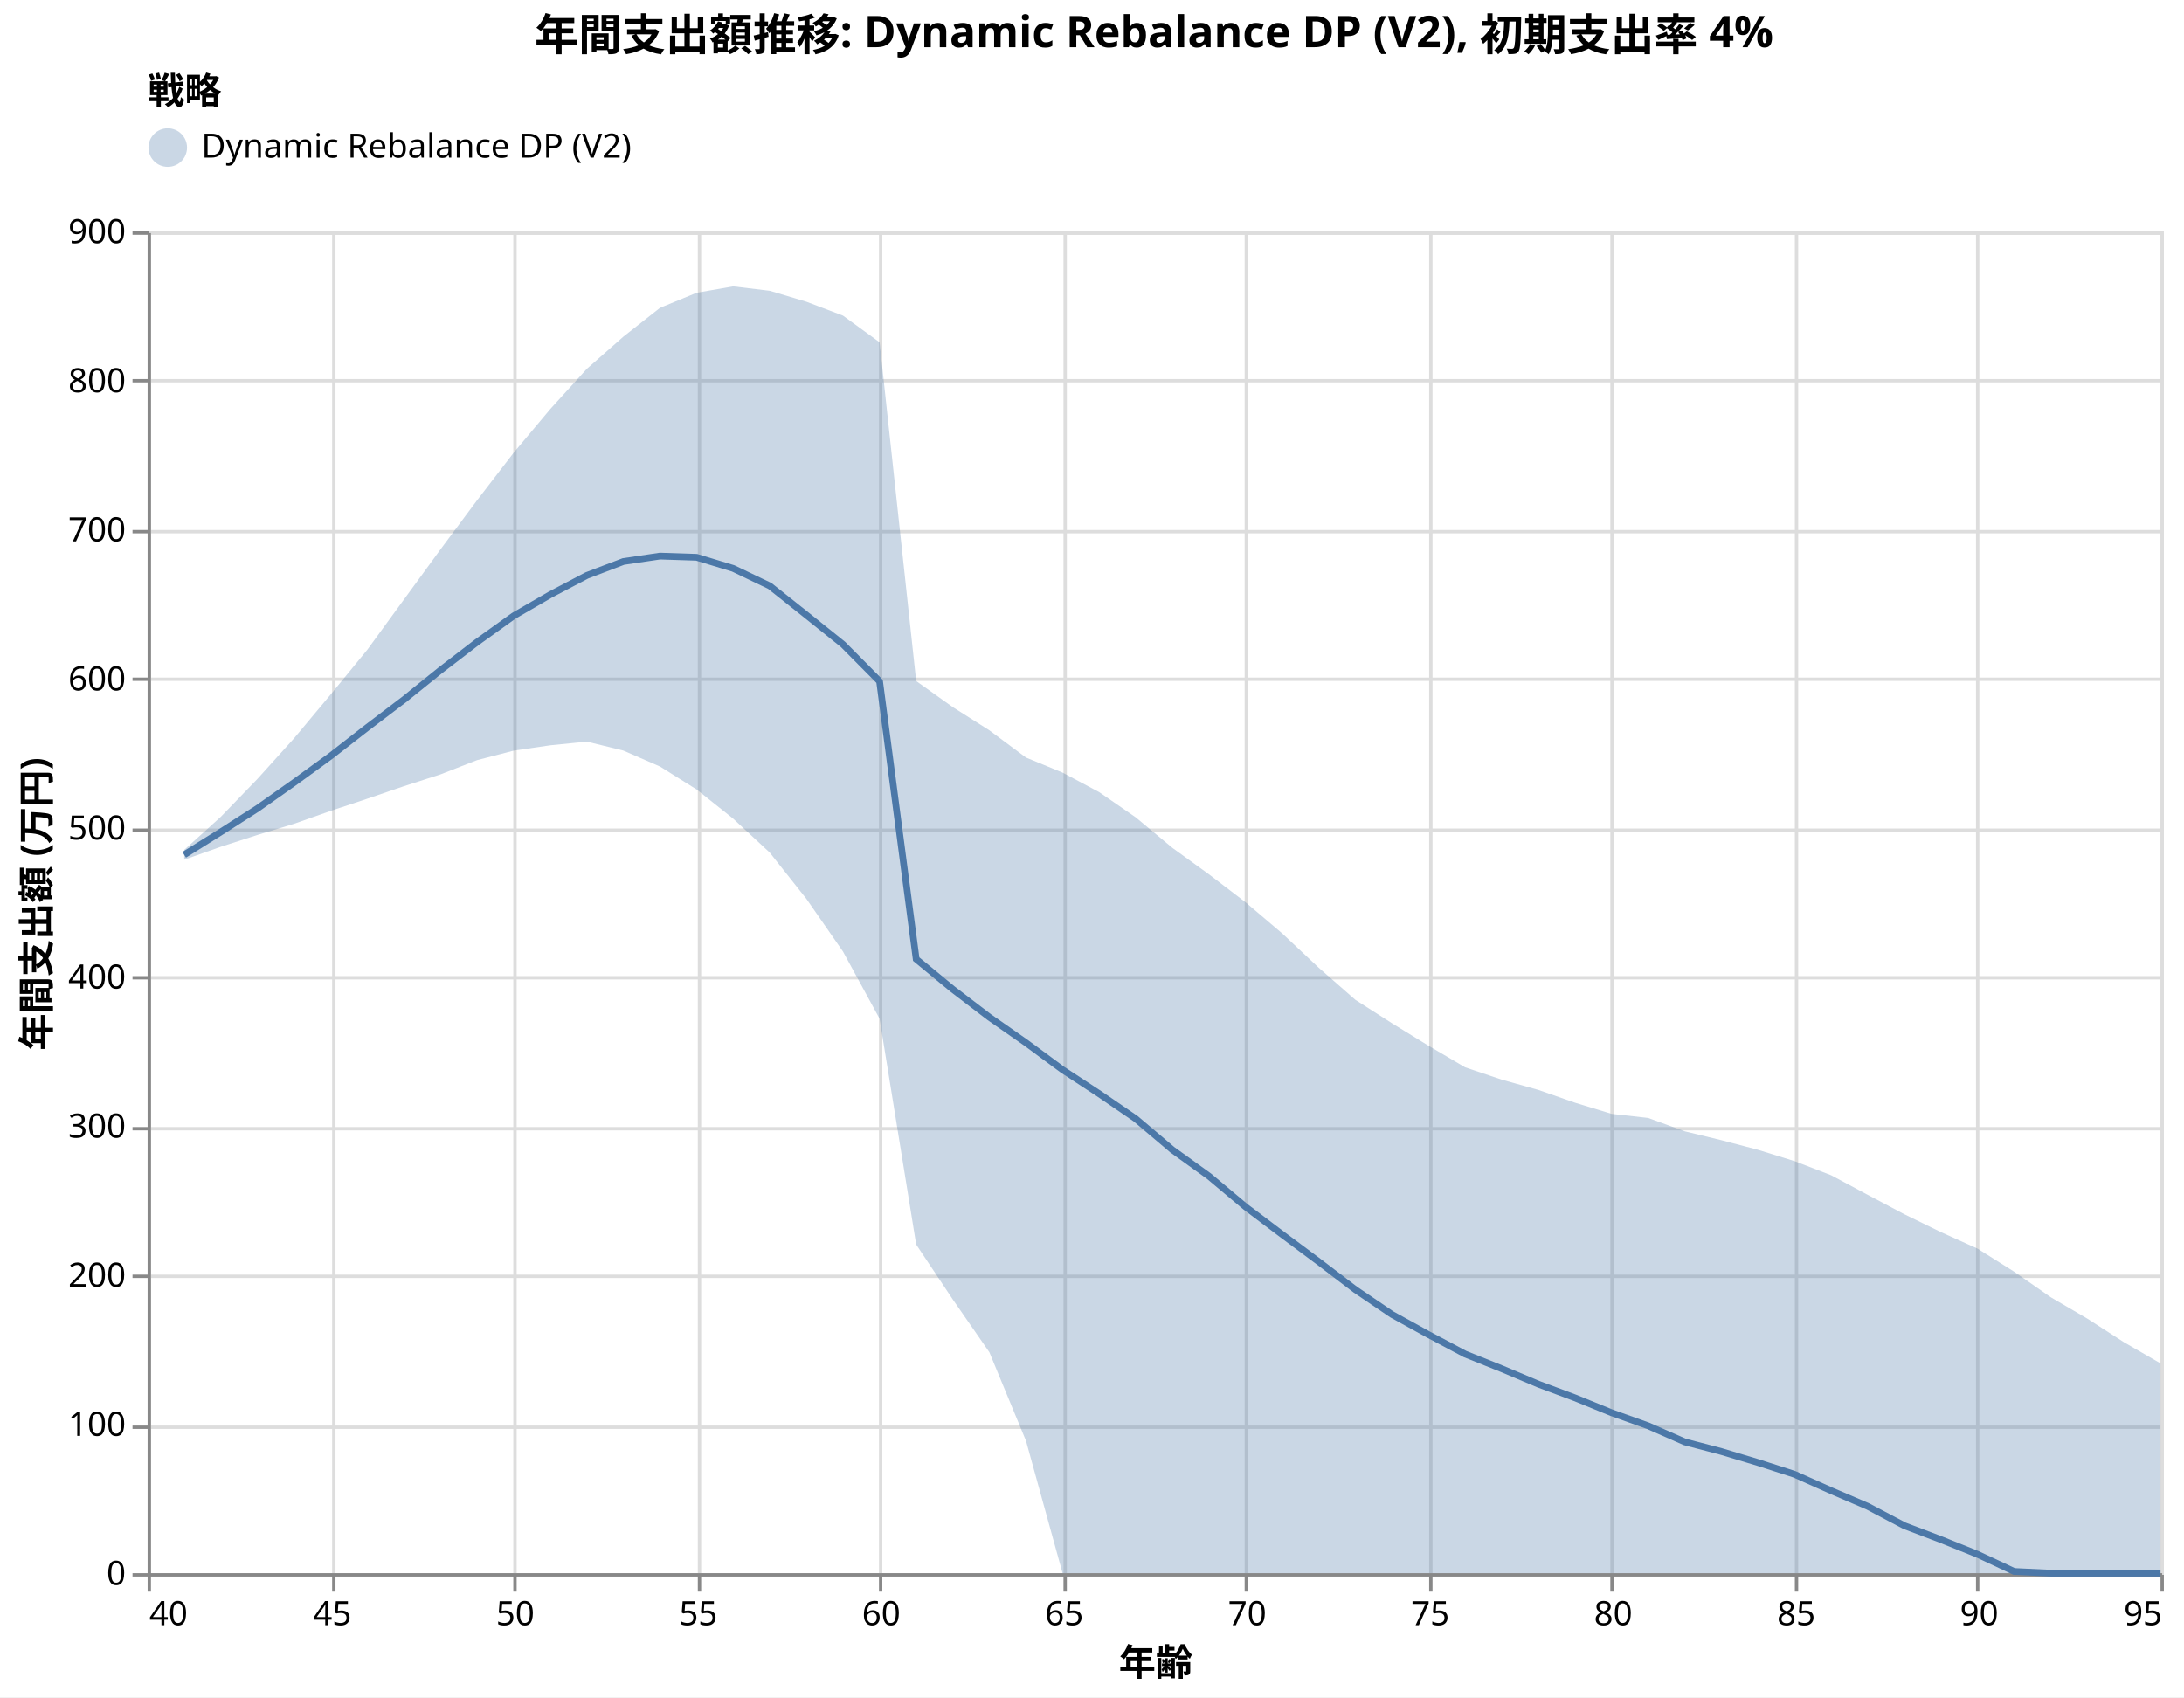
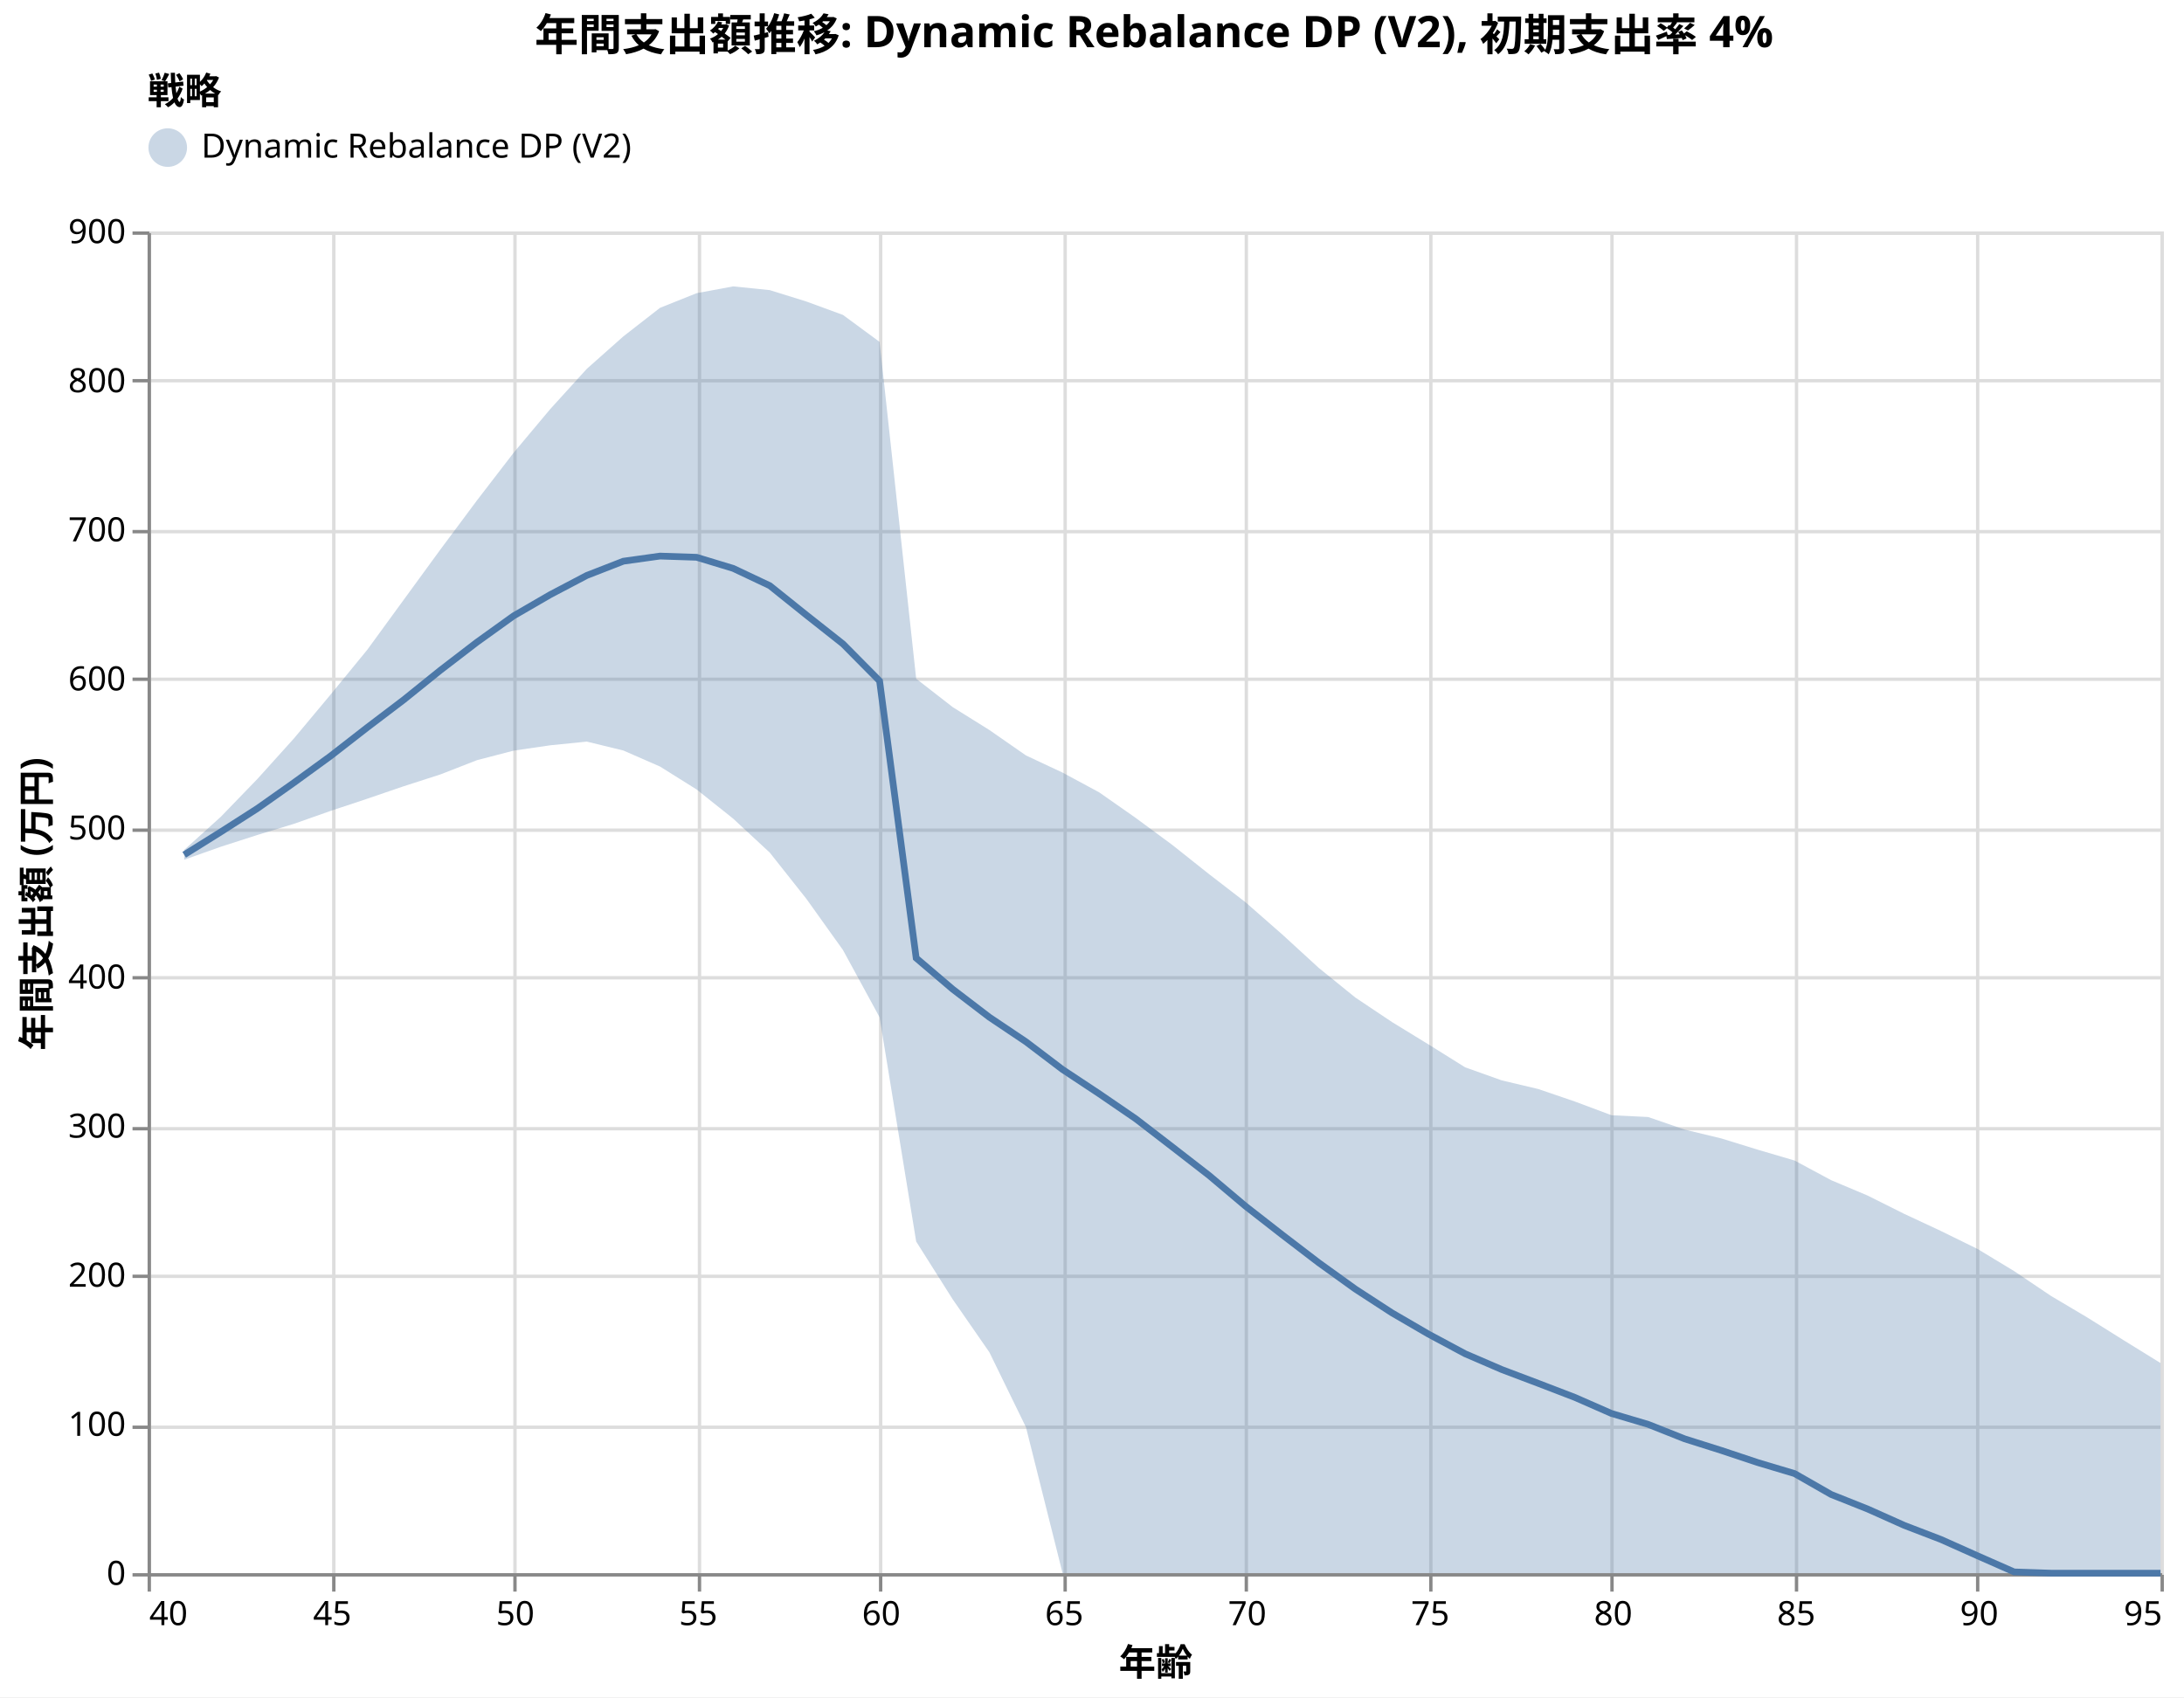
<svg xmlns="http://www.w3.org/2000/svg" version="1.1" class="marks" width="651" height="506" viewBox="0 0 651 506">
  <rect width="651" height="506" fill="white" />
  <g fill="none" stroke-miterlimit="10" transform="translate(44,69)">
    <g class="mark-group role-frame root" role="graphics-object" aria-roledescription="group mark container">
      <g transform="translate(0,0)">
        <path class="background" aria-hidden="true" d="M0.5,0.5h600v400h-600Z" stroke="#ddd" />
        <g>
          <g class="mark-group role-axis" aria-hidden="true">
            <g transform="translate(0.5,400.5)">
              <path class="background" aria-hidden="true" d="M0,0h0v0h0Z" pointer-events="none" />
              <g>
                <g class="mark-rule role-axis-grid" pointer-events="none">
                  <line transform="translate(0,-400)" x2="0" y2="400" stroke="#ddd" stroke-width="1" opacity="1" />
                  <line transform="translate(55,-400)" x2="0" y2="400" stroke="#ddd" stroke-width="1" opacity="1" />
                  <line transform="translate(109,-400)" x2="0" y2="400" stroke="#ddd" stroke-width="1" opacity="1" />
                  <line transform="translate(164,-400)" x2="0" y2="400" stroke="#ddd" stroke-width="1" opacity="1" />
                  <line transform="translate(218,-400)" x2="0" y2="400" stroke="#ddd" stroke-width="1" opacity="1" />
                  <line transform="translate(273,-400)" x2="0" y2="400" stroke="#ddd" stroke-width="1" opacity="1" />
                  <line transform="translate(327,-400)" x2="0" y2="400" stroke="#ddd" stroke-width="1" opacity="1" />
                  <line transform="translate(382,-400)" x2="0" y2="400" stroke="#ddd" stroke-width="1" opacity="1" />
                  <line transform="translate(436,-400)" x2="0" y2="400" stroke="#ddd" stroke-width="1" opacity="1" />
                  <line transform="translate(491,-400)" x2="0" y2="400" stroke="#ddd" stroke-width="1" opacity="1" />
                  <line transform="translate(545,-400)" x2="0" y2="400" stroke="#ddd" stroke-width="1" opacity="1" />
                  <line transform="translate(600,-400)" x2="0" y2="400" stroke="#ddd" stroke-width="1" opacity="1" />
                </g>
              </g>
              <path class="foreground" aria-hidden="true" d="" pointer-events="none" display="none" />
            </g>
          </g>
          <g class="mark-group role-axis" aria-hidden="true">
            <g transform="translate(0.5,0.5)">
              <path class="background" aria-hidden="true" d="M0,0h0v0h0Z" pointer-events="none" />
              <g>
                <g class="mark-rule role-axis-grid" pointer-events="none">
                  <line transform="translate(0,400)" x2="600" y2="0" stroke="#ddd" stroke-width="1" opacity="1" />
                  <line transform="translate(0,356)" x2="600" y2="0" stroke="#ddd" stroke-width="1" opacity="1" />
                  <line transform="translate(0,311)" x2="600" y2="0" stroke="#ddd" stroke-width="1" opacity="1" />
                  <line transform="translate(0,267)" x2="600" y2="0" stroke="#ddd" stroke-width="1" opacity="1" />
                  <line transform="translate(0,222)" x2="600" y2="0" stroke="#ddd" stroke-width="1" opacity="1" />
                  <line transform="translate(0,178)" x2="600" y2="0" stroke="#ddd" stroke-width="1" opacity="1" />
                  <line transform="translate(0,133)" x2="600" y2="0" stroke="#ddd" stroke-width="1" opacity="1" />
                  <line transform="translate(0,89)" x2="600" y2="0" stroke="#ddd" stroke-width="1" opacity="1" />
                  <line transform="translate(0,44)" x2="600" y2="0" stroke="#ddd" stroke-width="1" opacity="1" />
                  <line transform="translate(0,0)" x2="600" y2="0" stroke="#ddd" stroke-width="1" opacity="1" />
                </g>
              </g>
              <path class="foreground" aria-hidden="true" d="" pointer-events="none" display="none" />
            </g>
          </g>
          <g class="mark-group role-axis" role="graphics-symbol" aria-roledescription="axis" aria-label="X-axis titled '年齢' for a linear scale with values from 40 to 95">
            <g transform="translate(0.5,400.5)">
              <path class="background" aria-hidden="true" d="M0,0h0v0h0Z" pointer-events="none" />
              <g>
                <g class="mark-rule role-axis-tick" pointer-events="none">
                  <line transform="translate(0,0)" x2="0" y2="5" stroke="#888" stroke-width="1" opacity="1" />
                  <line transform="translate(55,0)" x2="0" y2="5" stroke="#888" stroke-width="1" opacity="1" />
                  <line transform="translate(109,0)" x2="0" y2="5" stroke="#888" stroke-width="1" opacity="1" />
                  <line transform="translate(164,0)" x2="0" y2="5" stroke="#888" stroke-width="1" opacity="1" />
                  <line transform="translate(218,0)" x2="0" y2="5" stroke="#888" stroke-width="1" opacity="1" />
                  <line transform="translate(273,0)" x2="0" y2="5" stroke="#888" stroke-width="1" opacity="1" />
                  <line transform="translate(327,0)" x2="0" y2="5" stroke="#888" stroke-width="1" opacity="1" />
                  <line transform="translate(382,0)" x2="0" y2="5" stroke="#888" stroke-width="1" opacity="1" />
                  <line transform="translate(436,0)" x2="0" y2="5" stroke="#888" stroke-width="1" opacity="1" />
                  <line transform="translate(491,0)" x2="0" y2="5" stroke="#888" stroke-width="1" opacity="1" />
                  <line transform="translate(545,0)" x2="0" y2="5" stroke="#888" stroke-width="1" opacity="1" />
                  <line transform="translate(600,0)" x2="0" y2="5" stroke="#888" stroke-width="1" opacity="1" />
                </g>
                <g class="mark-text role-axis-label" pointer-events="none">
                  <text text-anchor="start" transform="translate(0,15)" font-family="sans-serif" font-size="10px" fill="#000" opacity="1">40</text>
                  <text text-anchor="middle" transform="translate(54.54545,15)" font-family="sans-serif" font-size="10px" fill="#000" opacity="1">45</text>
                  <text text-anchor="middle" transform="translate(109.0909,15)" font-family="sans-serif" font-size="10px" fill="#000" opacity="1">50</text>
                  <text text-anchor="middle" transform="translate(163.6364,15)" font-family="sans-serif" font-size="10px" fill="#000" opacity="1">55</text>
                  <text text-anchor="middle" transform="translate(218.1818,15)" font-family="sans-serif" font-size="10px" fill="#000" opacity="1">60</text>
                  <text text-anchor="middle" transform="translate(272.7273,15)" font-family="sans-serif" font-size="10px" fill="#000" opacity="1">65</text>
                  <text text-anchor="middle" transform="translate(327.2727,15)" font-family="sans-serif" font-size="10px" fill="#000" opacity="1">70</text>
                  <text text-anchor="middle" transform="translate(381.8182,15)" font-family="sans-serif" font-size="10px" fill="#000" opacity="1">75</text>
                  <text text-anchor="middle" transform="translate(436.3636,15)" font-family="sans-serif" font-size="10px" fill="#000" opacity="1">80</text>
                  <text text-anchor="middle" transform="translate(490.9091,15)" font-family="sans-serif" font-size="10px" fill="#000" opacity="1">85</text>
                  <text text-anchor="middle" transform="translate(545.4545,15)" font-family="sans-serif" font-size="10px" fill="#000" opacity="1">90</text>
                  <text text-anchor="end" transform="translate(600,15)" font-family="sans-serif" font-size="10px" fill="#000" opacity="1">95</text>
                </g>
                <g class="mark-rule role-axis-domain" pointer-events="none">
                  <line transform="translate(0,0)" x2="600" y2="0" stroke="#888" stroke-width="1" opacity="1" />
                </g>
                <g class="mark-text role-axis-title" pointer-events="none">
                  <text text-anchor="middle" transform="translate(300,30)" font-family="sans-serif" font-size="11px" font-weight="bold" fill="#000" opacity="1">年齢</text>
                </g>
              </g>
              <path class="foreground" aria-hidden="true" d="" pointer-events="none" display="none" />
            </g>
          </g>
          <g class="mark-group role-axis" role="graphics-symbol" aria-roledescription="axis" aria-label="Y-axis titled '年間支出額 (万円)' for a linear scale with values from 0 to 900">
            <g transform="translate(0.5,0.5)">
              <path class="background" aria-hidden="true" d="M0,0h0v0h0Z" pointer-events="none" />
              <g>
                <g class="mark-rule role-axis-tick" pointer-events="none">
                  <line transform="translate(0,400)" x2="-5" y2="0" stroke="#888" stroke-width="1" opacity="1" />
                  <line transform="translate(0,356)" x2="-5" y2="0" stroke="#888" stroke-width="1" opacity="1" />
                  <line transform="translate(0,311)" x2="-5" y2="0" stroke="#888" stroke-width="1" opacity="1" />
                  <line transform="translate(0,267)" x2="-5" y2="0" stroke="#888" stroke-width="1" opacity="1" />
                  <line transform="translate(0,222)" x2="-5" y2="0" stroke="#888" stroke-width="1" opacity="1" />
                  <line transform="translate(0,178)" x2="-5" y2="0" stroke="#888" stroke-width="1" opacity="1" />
                  <line transform="translate(0,133)" x2="-5" y2="0" stroke="#888" stroke-width="1" opacity="1" />
                  <line transform="translate(0,89)" x2="-5" y2="0" stroke="#888" stroke-width="1" opacity="1" />
                  <line transform="translate(0,44)" x2="-5" y2="0" stroke="#888" stroke-width="1" opacity="1" />
                  <line transform="translate(0,0)" x2="-5" y2="0" stroke="#888" stroke-width="1" opacity="1" />
                </g>
                <g class="mark-text role-axis-label" pointer-events="none">
                  <text text-anchor="end" transform="translate(-7,403)" font-family="sans-serif" font-size="10px" fill="#000" opacity="1">0</text>
                  <text text-anchor="end" transform="translate(-7,358.5556)" font-family="sans-serif" font-size="10px" fill="#000" opacity="1">100</text>
                  <text text-anchor="end" transform="translate(-7,314.1111)" font-family="sans-serif" font-size="10px" fill="#000" opacity="1">200</text>
                  <text text-anchor="end" transform="translate(-7,269.6667)" font-family="sans-serif" font-size="10px" fill="#000" opacity="1">300</text>
                  <text text-anchor="end" transform="translate(-7,225.2222)" font-family="sans-serif" font-size="10px" fill="#000" opacity="1">400</text>
                  <text text-anchor="end" transform="translate(-7,180.7778)" font-family="sans-serif" font-size="10px" fill="#000" opacity="1">500</text>
                  <text text-anchor="end" transform="translate(-7,136.3333)" font-family="sans-serif" font-size="10px" fill="#000" opacity="1">600</text>
                  <text text-anchor="end" transform="translate(-7,91.88889)" font-family="sans-serif" font-size="10px" fill="#000" opacity="1">700</text>
                  <text text-anchor="end" transform="translate(-7,47.44444)" font-family="sans-serif" font-size="10px" fill="#000" opacity="1">800</text>
                  <text text-anchor="end" transform="translate(-7,3)" font-family="sans-serif" font-size="10px" fill="#000" opacity="1">900</text>
                </g>
                <g class="mark-rule role-axis-domain" pointer-events="none">
                  <line transform="translate(0,400)" x2="0" y2="-400" stroke="#888" stroke-width="1" opacity="1" />
                </g>
                <g class="mark-text role-axis-title" pointer-events="none">
                  <text text-anchor="middle" transform="translate(-27.68457,200) rotate(-90) translate(0,-2)" font-family="sans-serif" font-size="11px" font-weight="bold" fill="#000" opacity="1">年間支出額 (万円)</text>
                </g>
              </g>
              <path class="foreground" aria-hidden="true" d="" pointer-events="none" display="none" />
            </g>
          </g>
          <g class="mark-group role-scope layer_0_pathgroup" role="graphics-object" aria-roledescription="group mark container">
            <g transform="translate(0,0)">
              <path class="background" aria-hidden="true" d="M0,0h600v400h-600Z" />
              <g>
                <g class="mark-area role-mark layer_0_marks" role="graphics-object" aria-roledescription="area mark container">
-                   <path aria-label="年齢: 41; 年間支出額 (万円): 478.577793982; spend75p: 485.154242674; 戦略: Dynamic Rebalance DP (V2)" role="graphics-symbol" aria-roledescription="area mark" d="M10.909,187.299L21.818,183.436L32.727,179.921L43.636,176.598L54.545,172.75L65.455,169.121L76.364,165.391L87.273,161.877L98.182,157.621L109.091,154.786L120,153.194L130.909,152.09L141.818,154.765L152.727,159.518L163.636,166.355L174.545,175.06L185.455,185.187L196.364,198.966L207.273,214.674L218.182,234.696L229.091,302.015L240,318.393L250.909,334.138L261.818,360.524L272.727,400L283.636,400L294.545,400L305.455,400L316.364,400L327.273,400L338.182,400L349.091,400L360,400L370.909,400L381.818,400L392.727,400L403.636,400L414.545,400L425.455,400L436.364,400L447.273,400L458.182,400L469.091,400L480,400L490.909,400L501.818,400L512.727,400L523.636,400L534.545,400L545.455,400L556.364,400L567.273,400L578.182,400L589.091,400L600,400L600,337.451L589.091,331.149L578.182,324.113L567.273,317.731L556.364,310.118L545.455,303.25L534.545,298.325L523.636,292.997L512.727,287.212L501.818,281.37L490.909,277.162L480,273.781L469.091,270.918L458.182,268.271L447.273,264.287L436.364,263.066L425.455,259.737L414.545,255.929L403.636,252.869L392.727,249.2L381.818,242.772L370.909,236.056L360,229.071L349.091,219.51L338.182,209.259L327.273,199.997L316.364,191.656L305.455,183.765L294.545,174.68L283.636,167.151L272.727,161.336L261.818,156.842L250.909,148.729L240,141.807L229.091,134.034L218.182,33.044L207.273,25.096L196.364,20.953L185.455,17.693L174.545,16.381L163.636,18.285L152.727,22.781L141.818,31.367L130.909,40.966L120,52.976L109.091,65.992L98.182,80.171L87.273,94.823L76.364,109.778L65.455,124.744L54.545,138.064L43.636,151.125L32.727,163.226L21.818,174.509L10.909,184.376Z" fill="#4c78a8" opacity="0.3" />
+                   <path aria-label="年齢: 41; 年間支出額 (万円): 478.577793982; spend75p: 485.154242674; 戦略: Dynamic Rebalance DP (V2)" role="graphics-symbol" aria-roledescription="area mark" d="M10.909,187.299L21.818,183.436L32.727,179.921L43.636,176.598L54.545,172.75L65.455,169.121L76.364,165.391L87.273,161.877L98.182,157.621L109.091,154.786L120,153.194L130.909,152.09L141.818,154.748L152.727,159.518L163.636,166.355L174.545,175.06L185.455,185.187L196.364,198.966L207.273,214.225L218.182,234.262L229.091,301.129L240,318.393L250.909,334.138L261.818,356.493L272.727,400L283.636,400L294.545,400L305.455,400L316.364,400L327.273,400L338.182,400L349.091,400L360,400L370.909,400L381.818,400L392.727,400L403.636,400L414.545,400L425.455,400L436.364,400L447.273,400L458.182,400L469.091,400L480,400L490.909,400L501.818,400L512.727,400L523.636,400L534.545,400L545.455,400L556.364,400L567.273,400L578.182,400L589.091,400L600,400L600,337.355L589.091,330.609L578.182,323.779L567.273,317.3L556.364,309.947L545.455,303.347L534.545,297.995L523.636,292.903L512.727,287.442L501.818,282.839L490.909,276.98L480,273.768L469.091,270.397L458.182,267.77L447.273,264.012L436.364,263.483L425.455,259.402L414.545,255.674L403.636,253.089L392.727,249.2L381.818,242.378L370.909,235.691L360,228.397L349.091,219.558L338.182,209.563L327.273,199.997L316.364,191.58L305.455,182.912L294.545,174.852L283.636,167.216L272.727,161.336L261.818,156.219L250.909,148.633L240,141.825L229.091,133.345L218.182,32.927L207.273,24.889L196.364,20.891L185.455,17.496L174.545,16.381L163.636,18.411L152.727,22.781L141.818,31.277L130.909,40.966L120,52.976L109.091,65.992L98.182,80.171L87.273,94.823L76.364,109.778L65.455,124.744L54.545,138.064L43.636,151.125L32.727,163.226L21.818,174.509L10.909,184.376Z" fill="#4c78a8" opacity="0.3" />
                </g>
              </g>
              <path class="foreground" aria-hidden="true" d="" display="none" />
            </g>
          </g>
          <g class="mark-group role-scope layer_1_pathgroup" role="graphics-object" aria-roledescription="group mark container">
            <g transform="translate(0,0)">
              <path class="background" aria-hidden="true" d="M0,0h600v400h-600Z" />
              <g>
                <g class="mark-line role-mark layer_1_marks" role="graphics-object" aria-roledescription="line mark container">
-                   <path aria-label="年齢: 41; spend50p: 481.881315374; group_label: Dynamic Rebalance DP (V2)" role="graphics-symbol" aria-roledescription="line mark" d="M10.909,185.831L21.818,179.013L32.727,172.023L43.636,164.319L54.545,156.383L65.455,147.894L76.364,139.61L87.273,130.818L98.182,122.445L109.091,114.61L120,108.29L130.909,102.552L141.818,98.398L152.727,96.782L163.636,97.141L174.545,100.448L185.455,105.68L196.364,114.356L207.273,123.109L218.182,134.117L229.091,216.937L240,225.921L250.909,234.257L261.818,241.873L272.727,249.917L283.636,257.073L294.545,264.543L305.455,273.785L316.364,281.643L327.273,290.793L338.182,299.029L349.091,307.151L360,315.468L370.909,322.872L381.818,328.884L392.727,334.682L403.636,339.048L414.545,343.643L425.455,347.724L436.364,352.167L447.273,356.072L458.182,360.868L469.091,363.726L480,367.01L490.909,370.529L501.818,375.403L512.727,380.078L523.636,385.839L534.545,389.988L545.455,394.375L556.364,399.488L567.273,400L578.182,400L589.091,400L600,400" stroke="#4c78a8" stroke-width="2" />
+                   <path aria-label="年齢: 41; spend50p: 481.881315374; group_label: Dynamic Rebalance DP (V2)" role="graphics-symbol" aria-roledescription="line mark" d="M10.909,185.831L21.818,179.013L32.727,172.023L43.636,164.319L54.545,156.383L65.455,147.894L76.364,139.61L87.273,130.818L98.182,122.445L109.091,114.61L120,108.29L130.909,102.552L141.818,98.307L152.727,96.782L163.636,97.141L174.545,100.448L185.455,105.604L196.364,114.356L207.273,122.97L218.182,133.996L229.091,216.622L240,225.921L250.909,234.257L261.818,241.58L272.727,249.85L283.636,257.073L294.545,264.543L305.455,272.944L316.364,281.403L327.273,290.603L338.182,299.109L349.091,307.457L360,315.308L370.909,322.396L381.818,328.744L392.727,334.59L403.636,339.294L414.545,343.419L425.455,347.613L436.364,352.399L447.273,355.639L458.182,359.965L469.091,363.41L480,367.045L490.909,370.306L501.818,376.538L512.727,380.885L523.636,385.761L534.545,389.951L545.455,394.823L556.364,399.631L567.273,400L578.182,400L589.091,400L600,400" stroke="#4c78a8" stroke-width="2" />
                </g>
              </g>
              <path class="foreground" aria-hidden="true" d="" display="none" />
            </g>
          </g>
          <g class="mark-group role-legend" role="graphics-symbol" aria-roledescription="legend" aria-label="Symbol legend titled '戦略' for fill color and stroke color with 1 value: Dynamic Rebalance DP (V2)">
            <g transform="translate(0,-47)">
              <path class="background" aria-hidden="true" d="M0,0h144v29h-144Z" pointer-events="none" />
              <g>
                <g class="mark-group role-legend-entry">
                  <g transform="translate(0,16)">
                    <path class="background" aria-hidden="true" d="M0,0h0v0h0Z" pointer-events="none" />
                    <g>
                      <g class="mark-group role-scope" role="graphics-object" aria-roledescription="group mark container">
                        <g transform="translate(0,0)">
                          <path class="background" aria-hidden="true" d="M0,0h143.646v12.5h-143.646Z" pointer-events="none" opacity="1" />
                          <g>
                            <g class="mark-symbol role-legend-symbol" pointer-events="none">
                              <path transform="translate(6,6)" d="M5,0A5,5,0,1,1,-5,0A5,5,0,1,1,5,0" fill="#4c78a8" stroke="#4c78a8" stroke-width="1.5" opacity="0.3" />
                            </g>
                            <g class="mark-text role-legend-label" pointer-events="none">
                              <text text-anchor="start" transform="translate(16,9)" font-family="sans-serif" font-size="10px" fill="#000" opacity="1">Dynamic Rebalance DP (V2)</text>
                            </g>
                          </g>
                          <path class="foreground" aria-hidden="true" d="" pointer-events="none" display="none" />
                        </g>
                      </g>
                    </g>
                    <path class="foreground" aria-hidden="true" d="" pointer-events="none" display="none" />
                  </g>
                </g>
                <g class="mark-text role-legend-title" pointer-events="none">
                  <text text-anchor="start" transform="translate(0,9)" font-family="sans-serif" font-size="11px" font-weight="bold" fill="#000" opacity="1">戦略</text>
                </g>
              </g>
              <path class="foreground" aria-hidden="true" d="" pointer-events="none" display="none" />
            </g>
          </g>
          <g class="mark-group role-title">
            <g transform="translate(300,-64)">
              <path class="background" aria-hidden="true" d="M0,0h0v0h0Z" pointer-events="none" />
              <g>
                <g class="mark-text role-title-text" role="graphics-symbol" aria-roledescription="title" aria-label="Title text '年間支出額推移: Dynamic Rebalance DP (V2), 初期支出率 4%'" pointer-events="none">
                  <text text-anchor="middle" transform="translate(0,10)" font-family="sans-serif" font-size="13px" font-weight="bold" fill="#000" opacity="1">年間支出額推移: Dynamic Rebalance DP (V2), 初期支出率 4%</text>
                </g>
              </g>
              <path class="foreground" aria-hidden="true" d="" pointer-events="none" display="none" />
            </g>
          </g>
        </g>
        <path class="foreground" aria-hidden="true" d="" display="none" />
      </g>
    </g>
  </g>
</svg>
